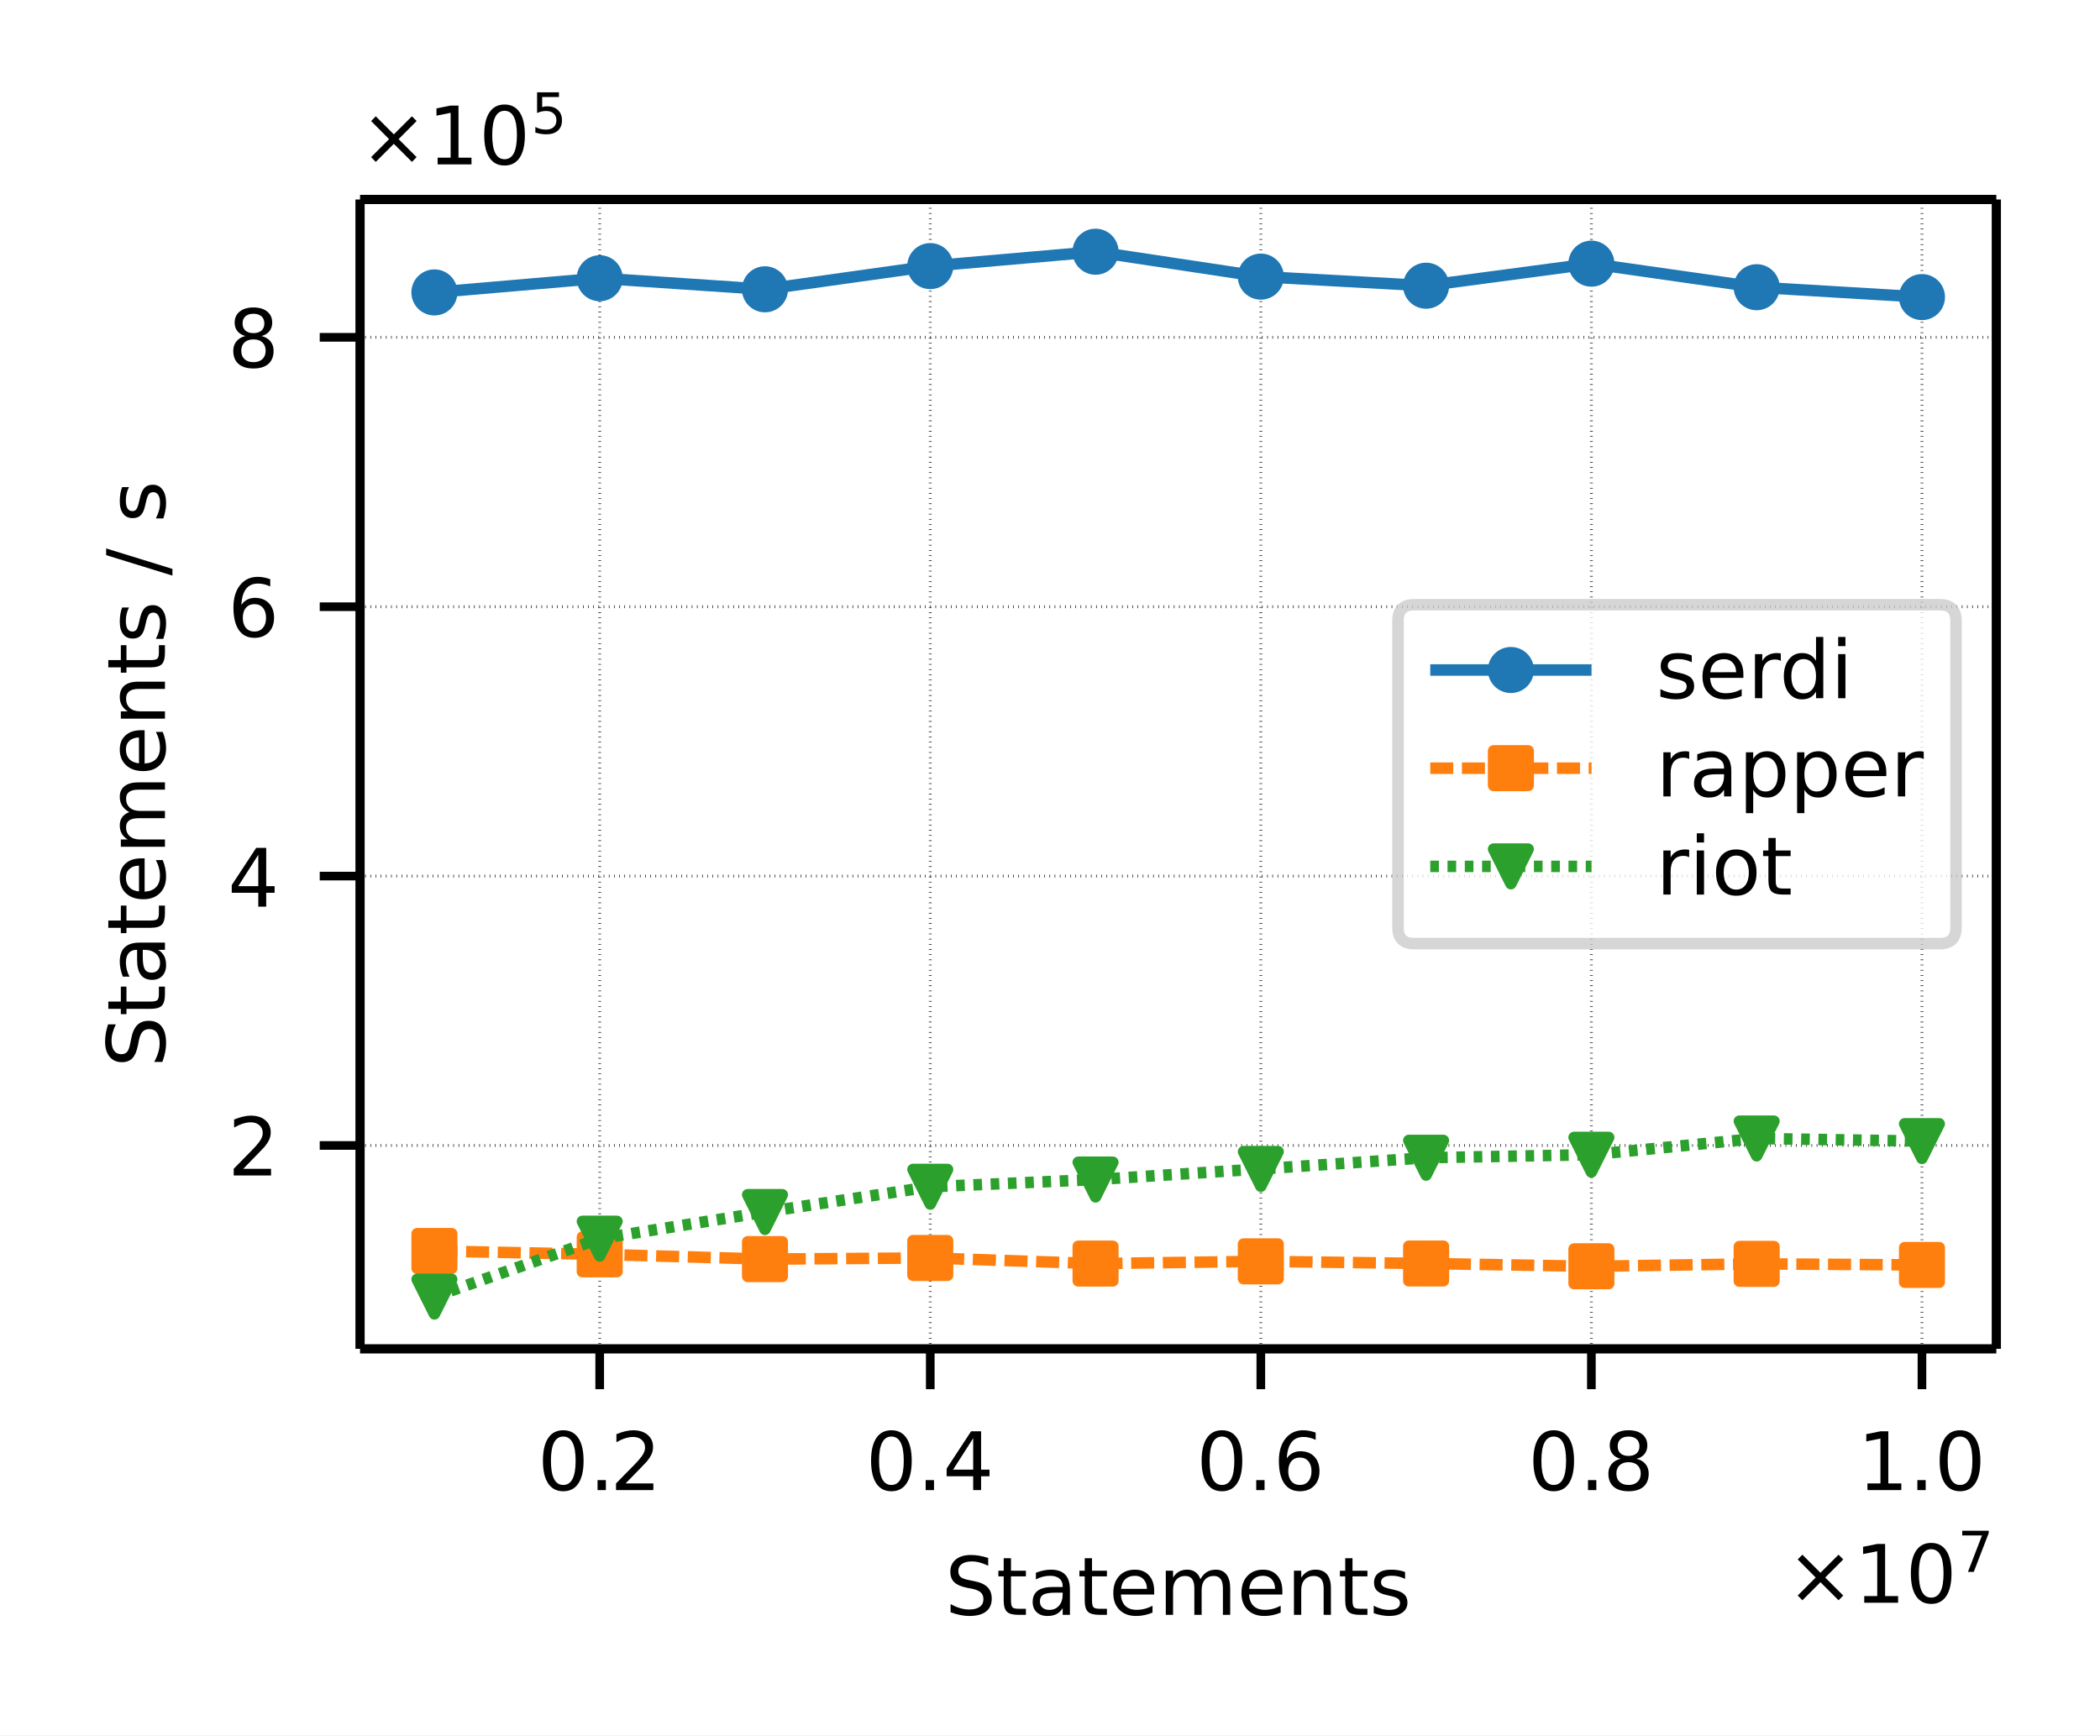
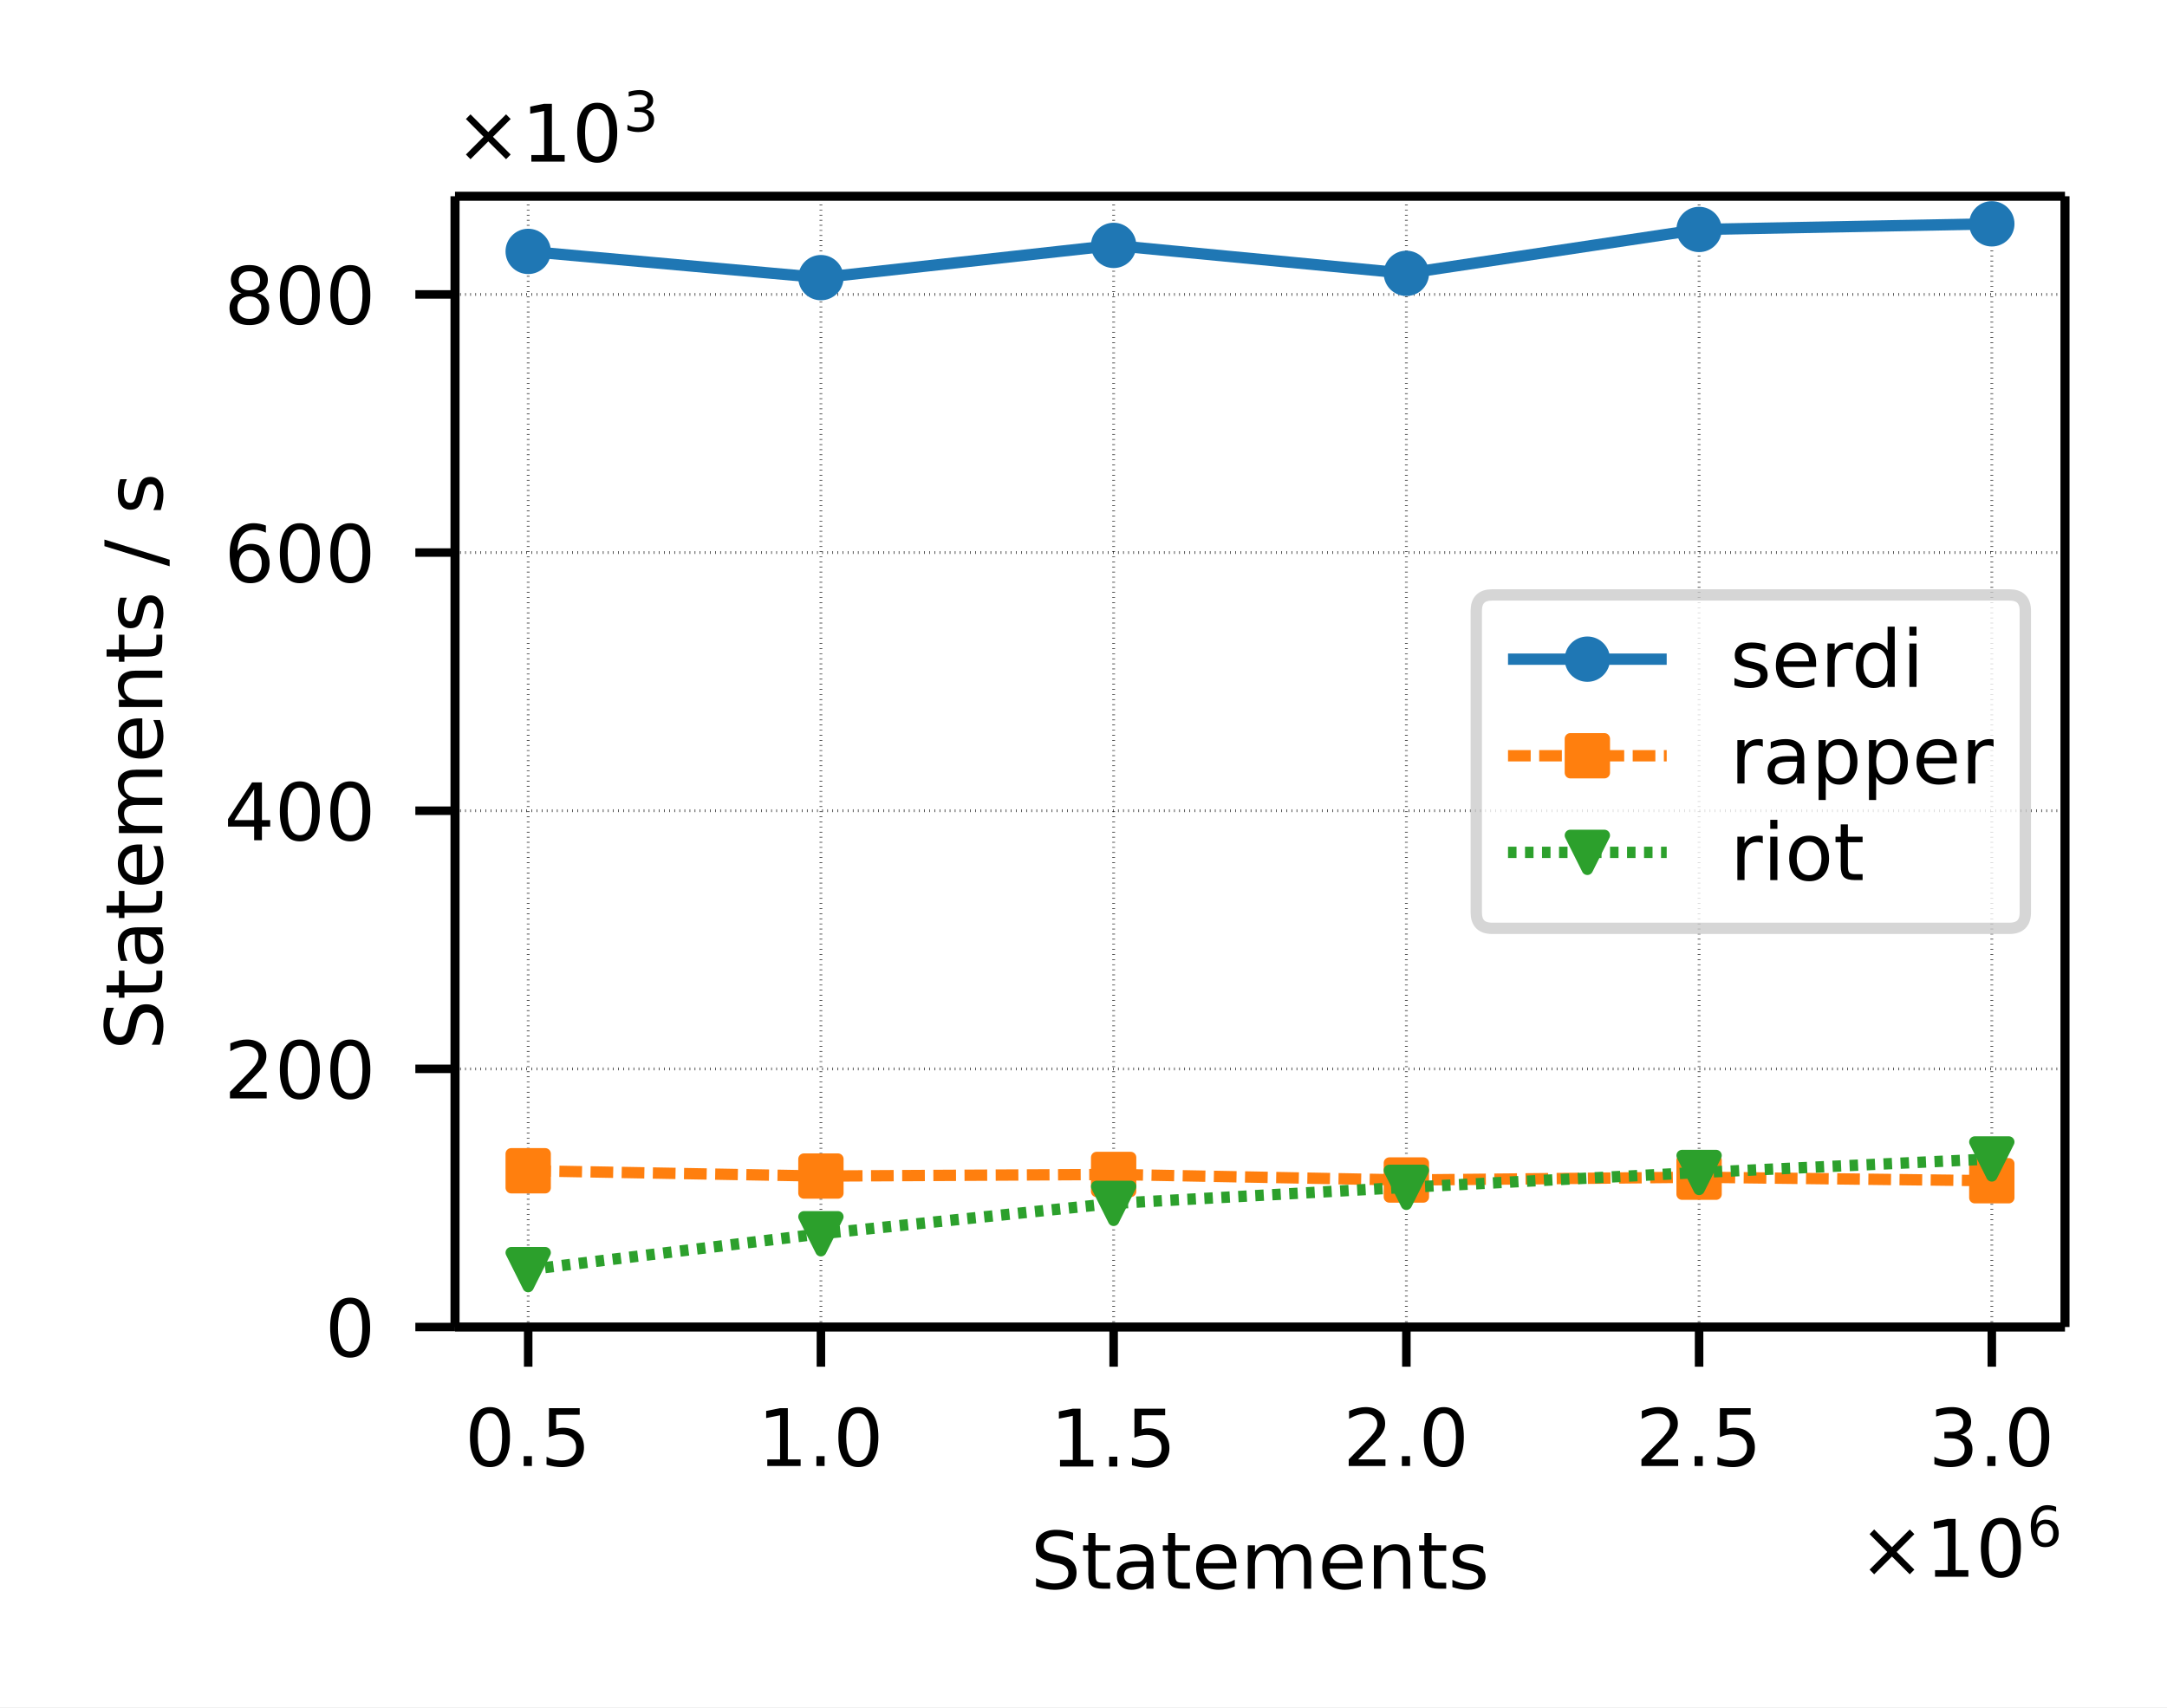
- <svg xmlns="http://www.w3.org/2000/svg" xmlns:xlink="http://www.w3.org/1999/xlink" width="243.064" height="200.88" viewBox="0 0 182.298 150.66">
+ <svg xmlns="http://www.w3.org/2000/svg" xmlns:xlink="http://www.w3.org/1999/xlink" width="254.918" height="200.88" viewBox="0 0 191.188 150.66">
  <defs>
    <style>
      *{stroke-linejoin:round;stroke-linecap:butt}
    </style>
  </defs>
  <g id="figure_1">
-     <path d="M0 150.66h182.298V0H0z" fill="#fff" id="patch_1" />
+     <path d="M0 150.66h191.188V0H0z" fill="#fff" id="patch_1" />
    <g id="axes_1">
-       <path d="M31.255 117.11h142.043V17.32H31.255z" fill="#fff" id="patch_2" />
+       <path d="M40.145 117.11h142.043V17.32H40.145z" fill="#fff" id="patch_2" />
      <g id="matplotlib.axis_1">
        <g id="xtick_1">
-           <path d="M52.06 117.11V17.32" clip-path="url(#p881b2e6b17)" fill="none" stroke-dasharray=".05,.4" stroke="#000" stroke-width=".25" id="line2d_1" />
+           <path d="M46.601 117.11V17.32" clip-path="url(#p7ddd47be6d)" fill="none" stroke-dasharray=".05,.4" stroke="#000" stroke-width=".25" id="line2d_1" />
          <g id="line2d_2">
            <defs>
-               <path id="m7e832739e1" d="M0 0v3.5" stroke="#000" stroke-width=".75" />
-             </defs>
-             <use xlink:href="#m7e832739e1" x="52.059" y="117.111" stroke="#000" stroke-width=".75" />
-           </g>
-           <g transform="matrix(.07 0 0 -.07 46.67 129.43)" id="text_1">
+               <path id="m04c57fa67f" d="M0 0v3.5" stroke="#000" stroke-width=".75" />
+             </defs>
+             <use xlink:href="#m04c57fa67f" x="46.601" y="117.111" stroke="#000" stroke-width=".75" />
+           </g>
+           <g transform="matrix(.07 0 0 -.07 41.001 129.43)" id="text_1">
            <defs>
              <path id="DejaVuSans-30" d="M2034 4250q-487 0-733-480-245-479-245-1442 0-959 245-1439 246-480 733-480 491 0 736 480 246 480 246 1439 0 963-246 1442-245 480-736 480zm0 500q785 0 1199-621 414-620 414-1801 0-1178-414-1799Q2819-91 2034-91q-784 0-1198 620-414 621-414 1799 0 1181 414 1801 414 621 1198 621z" transform="scale(.01563)" />
              <path id="DejaVuSans-2e" d="M684 794h660V0H684v794z" transform="scale(.01563)" />
+               <path id="DejaVuSans-35" d="M691 4666h2478v-532H1269V2991q137 47 274 70 138 23 276 23 781 0 1237-428 457-428 457-1159 0-753-469-1171Q2575-91 1722-91q-294 0-599 50Q819 9 494 109v635q281-153 581-228t634-75q541 0 856 284 316 284 316 772 0 487-316 771-315 285-856 285-253 0-505-56-251-56-513-175v2344z" transform="scale(.01563)" />
+             </defs>
+             <use xlink:href="#DejaVuSans-30" transform="translate(0 .781)" />
+             <use xlink:href="#DejaVuSans-2e" transform="translate(63.623 .781)" />
+             <use xlink:href="#DejaVuSans-35" transform="translate(95.41 .781)" />
+           </g>
+         </g>
+         <g id="xtick_2">
+           <path d="M72.427 117.11V17.32" clip-path="url(#p7ddd47be6d)" fill="none" stroke-dasharray=".05,.4" stroke="#000" stroke-width=".25" id="line2d_3" />
+           <use xlink:href="#m04c57fa67f" x="72.427" y="117.111" stroke="#000" stroke-width=".75" id="line2d_4" />
+           <g transform="matrix(.07 0 0 -.07 66.827 129.43)" id="text_2">
+             <defs>
+               <path id="DejaVuSans-31" d="M794 531h1031v3560L703 3866v575l1116 225h631V531h1031V0H794v531z" transform="scale(.01563)" />
+             </defs>
+             <use xlink:href="#DejaVuSans-31" transform="translate(0 .781)" />
+             <use xlink:href="#DejaVuSans-2e" transform="translate(63.623 .781)" />
+             <use xlink:href="#DejaVuSans-30" transform="translate(95.41 .781)" />
+           </g>
+         </g>
+         <g id="xtick_3">
+           <path d="M98.253 117.11V17.32" clip-path="url(#p7ddd47be6d)" fill="none" stroke-dasharray=".05,.4" stroke="#000" stroke-width=".25" id="line2d_5" />
+           <use xlink:href="#m04c57fa67f" x="98.253" y="117.111" stroke="#000" stroke-width=".75" id="line2d_6" />
+           <g transform="matrix(.07 0 0 -.07 92.653 129.43)" id="text_3">
+             <use xlink:href="#DejaVuSans-31" transform="translate(0 .094)" />
+             <use xlink:href="#DejaVuSans-2e" transform="translate(63.623 .094)" />
+             <use xlink:href="#DejaVuSans-35" transform="translate(95.41 .094)" />
+           </g>
+         </g>
+         <g id="xtick_4">
+           <path d="M124.08 117.11V17.32" clip-path="url(#p7ddd47be6d)" fill="none" stroke-dasharray=".05,.4" stroke="#000" stroke-width=".25" id="line2d_7" />
+           <use xlink:href="#m04c57fa67f" x="124.08" y="117.111" stroke="#000" stroke-width=".75" id="line2d_8" />
+           <g transform="matrix(.07 0 0 -.07 118.48 129.43)" id="text_4">
+             <defs>
              <path id="DejaVuSans-32" d="M1228 531h2203V0H469v531q359 372 979 998 621 627 780 809 303 340 423 576 121 236 121 464 0 372-261 606-261 235-680 235-297 0-627-103-329-103-704-313v638q381 153 712 231 332 78 607 78 725 0 1156-363 431-362 431-968 0-288-108-546-107-257-392-607-78-91-497-524-418-433-1181-1211z" transform="scale(.01563)" />
            </defs>
-             <use xlink:href="#DejaVuSans-30" transform="translate(0 .781)" />
-             <use xlink:href="#DejaVuSans-2e" transform="translate(63.623 .781)" />
-             <use xlink:href="#DejaVuSans-32" transform="translate(89.91 .781)" />
-           </g>
-         </g>
-         <g id="xtick_2">
-           <path d="M80.755 117.11V17.32" clip-path="url(#p881b2e6b17)" fill="none" stroke-dasharray=".05,.4" stroke="#000" stroke-width=".25" id="line2d_3" />
-           <use xlink:href="#m7e832739e1" x="80.755" y="117.111" stroke="#000" stroke-width=".75" id="line2d_4" />
-           <g transform="matrix(.07 0 0 -.07 75.155 129.43)" id="text_2">
-             <defs>
-               <path id="DejaVuSans-34" d="M2419 4116L825 1625h1594v2491zm-166 550h794V1625h666v-525h-666V0h-628v1100H313v609l1940 2957z" transform="scale(.01563)" />
-             </defs>
-             <use xlink:href="#DejaVuSans-30" transform="translate(0 .781)" />
-             <use xlink:href="#DejaVuSans-2e" transform="translate(63.623 .781)" />
-             <use xlink:href="#DejaVuSans-34" transform="translate(95.41 .781)" />
-           </g>
-         </g>
-         <g id="xtick_3">
-           <path d="M109.45 117.11V17.32" clip-path="url(#p881b2e6b17)" fill="none" stroke-dasharray=".05,.4" stroke="#000" stroke-width=".25" id="line2d_5" />
-           <use xlink:href="#m7e832739e1" x="109.45" y="117.111" stroke="#000" stroke-width=".75" id="line2d_6" />
-           <g transform="matrix(.07 0 0 -.07 103.85 129.43)" id="text_3">
-             <defs>
-               <path id="DejaVuSans-36" d="M2113 2584q-425 0-674-291-248-290-248-796 0-503 248-796 249-292 674-292t673 292q248 293 248 796 0 506-248 796-248 291-673 291zm1253 1979v-575q-238 112-480 171-242 60-480 60-625 0-955-422-329-422-376-1275 184 272 462 417 279 145 613 145 703 0 1111-427 408-426 408-1160 0-719-425-1154Q2819-91 2113-91q-810 0-1238 620-428 621-428 1799 0 1106 525 1764t1409 658q238 0 480-47t505-140z" transform="scale(.01563)" />
-             </defs>
-             <use xlink:href="#DejaVuSans-30" transform="translate(0 .781)" />
-             <use xlink:href="#DejaVuSans-2e" transform="translate(63.623 .781)" />
-             <use xlink:href="#DejaVuSans-36" transform="translate(95.41 .781)" />
-           </g>
-         </g>
-         <g id="xtick_4">
-           <path d="M138.146 117.11V17.32" clip-path="url(#p881b2e6b17)" fill="none" stroke-dasharray=".05,.4" stroke="#000" stroke-width=".25" id="line2d_7" />
-           <use xlink:href="#m7e832739e1" x="138.146" y="117.111" stroke="#000" stroke-width=".75" id="line2d_8" />
-           <g transform="matrix(.07 0 0 -.07 132.651 129.43)" id="text_4">
-             <defs>
-               <path id="DejaVuSans-38" d="M2034 2216q-450 0-708-241-257-241-257-662 0-422 257-663 258-241 708-241t709 242q260 243 260 662 0 421-258 662-257 241-711 241zm-631 268q-406 100-633 378-226 279-226 679 0 559 398 884 399 325 1092 325 697 0 1094-325t397-884q0-400-227-679-226-278-629-378 456-106 710-416 255-309 255-755 0-679-414-1042Q2806-91 2034-91q-771 0-1186 362-414 363-414 1042 0 446 256 755 257 310 713 416zm-231 997q0-362 226-565 227-203 636-203 407 0 636 203 230 203 230 565 0 363-230 566-229 203-636 203-409 0-636-203-226-203-226-566z" transform="scale(.01563)" />
-             </defs>
-             <use xlink:href="#DejaVuSans-30" transform="translate(0 .781)" />
-             <use xlink:href="#DejaVuSans-2e" transform="translate(63.623 .781)" />
-             <use xlink:href="#DejaVuSans-38" transform="translate(92.785 .781)" />
+             <use xlink:href="#DejaVuSans-32" transform="translate(0 .781)" />
+             <use xlink:href="#DejaVuSans-2e" transform="translate(63.623 .781)" />
+             <use xlink:href="#DejaVuSans-30" transform="translate(95.41 .781)" />
          </g>
        </g>
        <g id="xtick_5">
-           <path d="M166.842 117.11V17.32" clip-path="url(#p881b2e6b17)" fill="none" stroke-dasharray=".05,.4" stroke="#000" stroke-width=".25" id="line2d_9" />
-           <use xlink:href="#m7e832739e1" x="166.842" y="117.111" stroke="#000" stroke-width=".75" id="line2d_10" />
-           <g transform="matrix(.07 0 0 -.07 161.242 129.43)" id="text_5">
-             <defs>
-               <path id="DejaVuSans-31" d="M794 531h1031v3560L703 3866v575l1116 225h631V531h1031V0H794v531z" transform="scale(.01563)" />
-             </defs>
-             <use xlink:href="#DejaVuSans-31" transform="translate(0 .781)" />
+           <path d="M149.906 117.11V17.32" clip-path="url(#p7ddd47be6d)" fill="none" stroke-dasharray=".05,.4" stroke="#000" stroke-width=".25" id="line2d_9" />
+           <use xlink:href="#m04c57fa67f" x="149.906" y="117.111" stroke="#000" stroke-width=".75" id="line2d_10" />
+           <g transform="matrix(.07 0 0 -.07 144.306 129.43)" id="text_5">
+             <use xlink:href="#DejaVuSans-32" transform="translate(0 .781)" />
+             <use xlink:href="#DejaVuSans-2e" transform="translate(63.623 .781)" />
+             <use xlink:href="#DejaVuSans-35" transform="translate(95.41 .781)" />
+           </g>
+         </g>
+         <g id="xtick_6">
+           <path d="M175.732 117.11V17.32" clip-path="url(#p7ddd47be6d)" fill="none" stroke-dasharray=".05,.4" stroke="#000" stroke-width=".25" id="line2d_11" />
+           <use xlink:href="#m04c57fa67f" x="175.732" y="117.111" stroke="#000" stroke-width=".75" id="line2d_12" />
+           <g transform="matrix(.07 0 0 -.07 170.132 129.43)" id="text_6">
+             <defs>
+               <path id="DejaVuSans-33" d="M2597 2516q453-97 707-404 255-306 255-756 0-690-475-1069Q2609-91 1734-91q-293 0-604 58T488 141v609q262-153 574-231 313-78 654-78 593 0 904 234t311 681q0 413-289 645-289 233-804 233h-544v519h569q465 0 712 186t247 536q0 359-255 551-254 193-729 193-260 0-557-57-297-56-653-174v562q360 100 674 150t592 50q719 0 1137-327 419-326 419-882 0-388-222-655t-631-370z" transform="scale(.01563)" />
+             </defs>
+             <use xlink:href="#DejaVuSans-33" transform="translate(0 .781)" />
            <use xlink:href="#DejaVuSans-2e" transform="translate(63.623 .781)" />
            <use xlink:href="#DejaVuSans-30" transform="translate(95.41 .781)" />
          </g>
        </g>
-         <g transform="matrix(.07 0 0 -.07 82.036 140.204)" id="text_6">
+         <g transform="matrix(.07 0 0 -.07 90.926 140.204)" id="text_7">
          <defs>
            <path id="DejaVuSans-53" d="M3425 4513v-616q-359 172-678 256-319 85-616 85-515 0-795-200t-280-569q0-310 186-468 186-157 705-254l381-78q706-135 1042-474t336-907q0-679-455-1029Q2797-91 1919-91q-331 0-705 75-373 75-773 222v650q384-215 753-325 369-109 725-109 540 0 834 212 294 213 294 607 0 343-211 537t-692 291l-385 75q-706 140-1022 440-315 300-315 835 0 619 436 975t1201 356q329 0 669-60 341-59 697-177z" transform="scale(.01563)" />
            <path id="DejaVuSans-74" d="M1172 4494v-994h1184v-447H1172V1153q0-428 117-550t477-122h590V0h-590q-666 0-919 248-253 249-253 905v1900H172v447h422v994h578z" transform="scale(.01563)" />
            <path id="DejaVuSans-61" d="M2194 1759q-697 0-966-159t-269-544q0-306 202-486 202-179 548-179 479 0 768 339t289 901v128h-572zm1147 238V0h-575v531q-197-318-491-470T1556-91q-537 0-855 302-317 302-317 808 0 590 395 890 396 300 1180 300h807v57q0 397-261 614t-733 217q-300 0-585-72-284-72-546-216v532q315 122 612 182 297 61 578 61 760 0 1135-394 375-393 375-1193z" transform="scale(.01563)" />
            <path id="DejaVuSans-65" d="M3597 1894v-281H953q38-594 358-905t892-311q331 0 642 81t618 244V178Q3153 47 2828-22t-659-69q-838 0-1327 487-489 488-489 1320 0 859 464 1363 464 505 1252 505 706 0 1117-455 411-454 411-1235zm-575 169q-6 471-264 752-258 282-683 282-481 0-770-272t-333-766l2050 4z" transform="scale(.01563)" />
            <path id="DejaVuSans-6d" d="M3328 2828q216 388 516 572t706 184q547 0 844-383 297-382 297-1088V0h-578v2094q0 503-179 746-178 244-543 244-447 0-707-297-259-296-259-809V0h-578v2094q0 506-178 748t-550 242q-441 0-701-298-259-298-259-808V0H581v3500h578v-544q197 322 472 475t653 153q382 0 649-194 267-193 395-562z" transform="scale(.01563)" />
            <path id="DejaVuSans-6e" d="M3513 2113V0h-575v2094q0 497-194 743-194 247-581 247-466 0-735-297-269-296-269-809V0H581v3500h578v-544q207 316 486 472 280 156 646 156 603 0 912-373 310-373 310-1098z" transform="scale(.01563)" />
            <path id="DejaVuSans-73" d="M2834 3397v-544q-243 125-506 187-262 63-544 63-428 0-642-131t-214-394q0-200 153-314t616-217l197-44q612-131 870-370t258-667q0-488-386-773Q2250-91 1575-91q-281 0-586 55T347 128v594q319-166 628-249 309-82 613-82 406 0 624 139 219 139 219 392 0 234-158 359-157 125-692 241l-200 47q-534 112-772 345-237 233-237 639 0 494 350 762 350 269 994 269 318 0 599-47 282-46 519-140z" transform="scale(.01563)" />
          </defs>
          <use xlink:href="#DejaVuSans-53" />
          <use xlink:href="#DejaVuSans-74" x="63.477" />
          <use xlink:href="#DejaVuSans-61" x="102.686" />
          <use xlink:href="#DejaVuSans-74" x="163.965" />
          <use xlink:href="#DejaVuSans-65" x="203.174" />
          <use xlink:href="#DejaVuSans-6d" x="264.697" />
          <use xlink:href="#DejaVuSans-65" x="362.109" />
          <use xlink:href="#DejaVuSans-6e" x="423.633" />
          <use xlink:href="#DejaVuSans-74" x="487.012" />
          <use xlink:href="#DejaVuSans-73" x="526.221" />
        </g>
-         <g transform="matrix(.07 0 0 -.07 155.098 139.204)" id="text_7">
+         <g transform="matrix(.07 0 0 -.07 163.988 139.204)" id="text_8">
          <defs>
            <path id="DejaVuSans-d7" d="M4488 3438L3059 2003 4488 575l-372-378-1435 1434L1247 197 878 575l1425 1428L878 3438l369 378 1434-1435 1435 1435 372-378z" transform="scale(.01563)" />
-             <path id="DejaVuSans-37" d="M525 4666h3000v-269L1831 0h-659l1594 4134H525v532z" transform="scale(.01563)" />
-           </defs>
-           <use xlink:href="#DejaVuSans-d7" transform="translate(0 .684)" />
-           <use xlink:href="#DejaVuSans-31" transform="translate(83.79 .684)" />
-           <use xlink:href="#DejaVuSans-30" transform="translate(147.412 .684)" />
-           <use xlink:href="#DejaVuSans-37" transform="matrix(.7 0 0 .7 211.992 38.966)" />
+             <path id="DejaVuSans-36" d="M2113 2584q-425 0-674-291-248-290-248-796 0-503 248-796 249-292 674-292t673 292q248 293 248 796 0 506-248 796-248 291-673 291zm1253 1979v-575q-238 112-480 171-242 60-480 60-625 0-955-422-329-422-376-1275 184 272 462 417 279 145 613 145 703 0 1111-427 408-426 408-1160 0-719-425-1154Q2819-91 2113-91q-810 0-1238 620-428 621-428 1799 0 1106 525 1764t1409 658q238 0 480-47t505-140z" transform="scale(.01563)" />
+           </defs>
+           <use xlink:href="#DejaVuSans-d7" transform="translate(0 .766)" />
+           <use xlink:href="#DejaVuSans-31" transform="translate(83.79 .766)" />
+           <use xlink:href="#DejaVuSans-30" transform="translate(147.412 .766)" />
+           <use xlink:href="#DejaVuSans-36" transform="matrix(.7 0 0 .7 211.992 39.047)" />
        </g>
      </g>
      <g id="matplotlib.axis_2">
        <g id="ytick_1">
-           <path d="M31.255 99.453h142.043" clip-path="url(#p881b2e6b17)" fill="none" stroke-dasharray=".05,.4" stroke="#000" stroke-width=".25" id="line2d_11" />
-           <g id="line2d_12">
-             <defs>
-               <path id="m09346f1a52" d="M0 0h-3.5" stroke="#000" stroke-width=".75" />
-             </defs>
-             <use xlink:href="#m09346f1a52" x="31.255" y="99.453" stroke="#000" stroke-width=".75" />
-           </g>
-           <use xlink:href="#DejaVuSans-32" transform="matrix(.07 0 0 -.07 19.775 102.058)" id="text_8" />
+           <path d="M40.145 117.11h142.043" clip-path="url(#p7ddd47be6d)" fill="none" stroke-dasharray=".05,.4" stroke="#000" stroke-width=".25" id="line2d_13" />
+           <g id="line2d_14">
+             <defs>
+               <path id="mce6c36552d" d="M0 0h-3.5" stroke="#000" stroke-width=".75" />
+             </defs>
+             <use xlink:href="#mce6c36552d" x="40.145" y="117.111" stroke="#000" stroke-width=".75" />
+           </g>
+           <use xlink:href="#DejaVuSans-30" transform="matrix(.07 0 0 -.07 28.665 119.716)" id="text_9" />
        </g>
        <g id="ytick_2">
-           <path d="M31.255 76.065h142.043" clip-path="url(#p881b2e6b17)" fill="none" stroke-dasharray=".05,.4" stroke="#000" stroke-width=".25" id="line2d_13" />
-           <use xlink:href="#m09346f1a52" x="31.255" y="76.065" stroke="#000" stroke-width=".75" id="line2d_14" />
-           <use xlink:href="#DejaVuSans-34" transform="matrix(.07 0 0 -.07 19.775 78.718)" id="text_9" />
+           <path d="M40.145 94.33h142.043" clip-path="url(#p7ddd47be6d)" fill="none" stroke-dasharray=".05,.4" stroke="#000" stroke-width=".25" id="line2d_15" />
+           <use xlink:href="#mce6c36552d" x="40.145" y="94.329" stroke="#000" stroke-width=".75" id="line2d_16" />
+           <g transform="matrix(.07 0 0 -.07 19.775 96.989)" id="text_10">
+             <use xlink:href="#DejaVuSans-32" transform="translate(0 .781)" />
+             <use xlink:href="#DejaVuSans-30" transform="translate(63.623 .781)" />
+             <use xlink:href="#DejaVuSans-30" transform="translate(127.246 .781)" />
+           </g>
        </g>
        <g id="ytick_3">
-           <path d="M31.255 52.676h142.043" clip-path="url(#p881b2e6b17)" fill="none" stroke-dasharray=".05,.4" stroke="#000" stroke-width=".25" id="line2d_15" />
-           <use xlink:href="#m09346f1a52" x="31.255" y="52.676" stroke="#000" stroke-width=".75" id="line2d_16" />
-           <use xlink:href="#DejaVuSans-36" transform="matrix(.07 0 0 -.07 19.775 55.28)" id="text_10" />
+           <path d="M40.145 71.547h142.043" clip-path="url(#p7ddd47be6d)" fill="none" stroke-dasharray=".05,.4" stroke="#000" stroke-width=".25" id="line2d_17" />
+           <use xlink:href="#mce6c36552d" x="40.145" y="71.547" stroke="#000" stroke-width=".75" id="line2d_18" />
+           <g transform="matrix(.07 0 0 -.07 19.775 74.207)" id="text_11">
+             <defs>
+               <path id="DejaVuSans-34" d="M2419 4116L825 1625h1594v2491zm-166 550h794V1625h666v-525h-666V0h-628v1100H313v609l1940 2957z" transform="scale(.01563)" />
+             </defs>
+             <use xlink:href="#DejaVuSans-34" transform="translate(0 .781)" />
+             <use xlink:href="#DejaVuSans-30" transform="translate(63.623 .781)" />
+             <use xlink:href="#DejaVuSans-30" transform="translate(127.246 .781)" />
+           </g>
        </g>
        <g id="ytick_4">
-           <path d="M31.255 29.287h142.043" clip-path="url(#p881b2e6b17)" fill="none" stroke-dasharray=".05,.4" stroke="#000" stroke-width=".25" id="line2d_17" />
-           <use xlink:href="#m09346f1a52" x="31.255" y="29.287" stroke="#000" stroke-width=".75" id="line2d_18" />
-           <use xlink:href="#DejaVuSans-38" transform="matrix(.07 0 0 -.07 19.775 31.892)" id="text_11" />
-         </g>
-         <g transform="matrix(0 -.07 -.07 0 14.319 92.683)" id="text_12">
+           <path d="M40.145 48.765h142.043" clip-path="url(#p7ddd47be6d)" fill="none" stroke-dasharray=".05,.4" stroke="#000" stroke-width=".25" id="line2d_19" />
+           <use xlink:href="#mce6c36552d" x="40.145" y="48.765" stroke="#000" stroke-width=".75" id="line2d_20" />
+           <g transform="matrix(.07 0 0 -.07 19.775 51.425)" id="text_12">
+             <use xlink:href="#DejaVuSans-36" transform="translate(0 .781)" />
+             <use xlink:href="#DejaVuSans-30" transform="translate(63.623 .781)" />
+             <use xlink:href="#DejaVuSans-30" transform="translate(127.246 .781)" />
+           </g>
+         </g>
+         <g id="ytick_5">
+           <path d="M40.145 25.984h142.043" clip-path="url(#p7ddd47be6d)" fill="none" stroke-dasharray=".05,.4" stroke="#000" stroke-width=".25" id="line2d_21" />
+           <use xlink:href="#mce6c36552d" x="40.145" y="25.984" stroke="#000" stroke-width=".75" id="line2d_22" />
+           <g transform="matrix(.07 0 0 -.07 19.775 28.643)" id="text_13">
+             <defs>
+               <path id="DejaVuSans-38" d="M2034 2216q-450 0-708-241-257-241-257-662 0-422 257-663 258-241 708-241t709 242q260 243 260 662 0 421-258 662-257 241-711 241zm-631 268q-406 100-633 378-226 279-226 679 0 559 398 884 399 325 1092 325 697 0 1094-325t397-884q0-400-227-679-226-278-629-378 456-106 710-416 255-309 255-755 0-679-414-1042Q2806-91 2034-91q-771 0-1186 362-414 363-414 1042 0 446 256 755 257 310 713 416zm-231 997q0-362 226-565 227-203 636-203 407 0 636 203 230 203 230 565 0 363-230 566-229 203-636 203-409 0-636-203-226-203-226-566z" transform="scale(.01563)" />
+             </defs>
+             <use xlink:href="#DejaVuSans-38" transform="translate(0 .781)" />
+             <use xlink:href="#DejaVuSans-30" transform="translate(63.623 .781)" />
+             <use xlink:href="#DejaVuSans-30" transform="translate(127.246 .781)" />
+           </g>
+         </g>
+         <g transform="matrix(0 -.07 -.07 0 14.319 92.683)" id="text_14">
          <defs>
            <path id="DejaVuSans-2f" d="M1625 4666h531L531-594H0l1625 5260z" transform="scale(.01563)" />
          </defs>
          <use xlink:href="#DejaVuSans-53" />
          <use xlink:href="#DejaVuSans-74" x="63.477" />
          <use xlink:href="#DejaVuSans-61" x="102.686" />
          <use xlink:href="#DejaVuSans-74" x="163.965" />
          <use xlink:href="#DejaVuSans-65" x="203.174" />
          <use xlink:href="#DejaVuSans-6d" x="264.697" />
          <use xlink:href="#DejaVuSans-65" x="362.109" />
          <use xlink:href="#DejaVuSans-6e" x="423.633" />
          <use xlink:href="#DejaVuSans-74" x="487.012" />
          <use xlink:href="#DejaVuSans-73" x="526.221" />
          <use xlink:href="#DejaVuSans-20" x="578.32" />
          <use xlink:href="#DejaVuSans-2f" x="610.107" />
          <use xlink:href="#DejaVuSans-20" x="643.799" />
          <use xlink:href="#DejaVuSans-73" x="675.586" />
        </g>
-         <g transform="matrix(.07 0 0 -.07 31.255 14.319)" id="text_13">
-           <defs>
-             <path id="DejaVuSans-35" d="M691 4666h2478v-532H1269V2991q137 47 274 70 138 23 276 23 781 0 1237-428 457-428 457-1159 0-753-469-1171Q2575-91 1722-91q-294 0-599 50Q819 9 494 109v635q281-153 581-228t634-75q541 0 856 284 316 284 316 772 0 487-316 771-315 285-856 285-253 0-505-56-251-56-513-175v2344z" transform="scale(.01563)" />
-           </defs>
-           <use xlink:href="#DejaVuSans-d7" transform="translate(0 .684)" />
-           <use xlink:href="#DejaVuSans-31" transform="translate(83.79 .684)" />
-           <use xlink:href="#DejaVuSans-30" transform="translate(147.412 .684)" />
-           <use xlink:href="#DejaVuSans-35" transform="matrix(.7 0 0 .7 211.992 38.966)" />
-         </g>
-       </g>
-       <g id="line2d_19">
-         <path d="M37.711 25.39l14.348-1.234 14.348.962 14.348-2.014 14.348-1.25 14.347 2.163 14.348.789 14.348-1.915 14.348 2.045 14.348.858" clip-path="url(#p881b2e6b17)" fill="none" stroke="#1f77b4" stroke-linecap="square" />
+         <g transform="matrix(.07 0 0 -.07 40.145 14.319)" id="text_15">
+           <use xlink:href="#DejaVuSans-d7" transform="translate(0 .766)" />
+           <use xlink:href="#DejaVuSans-31" transform="translate(83.79 .766)" />
+           <use xlink:href="#DejaVuSans-30" transform="translate(147.412 .766)" />
+           <use xlink:href="#DejaVuSans-33" transform="matrix(.7 0 0 .7 211.992 39.047)" />
+         </g>
+       </g>
+       <g id="line2d_23">
+         <path d="M46.601 22.187l25.826 2.315 25.826-2.845 25.827 2.467 25.826-3.874 25.826-.497" clip-path="url(#p7ddd47be6d)" fill="none" stroke="#1f77b4" stroke-linecap="square" />
        <defs>
-           <path id="m05a9ecb041" d="M0 1.5a1.5 1.5 0 100-3 1.5 1.5 0 000 3z" stroke="#1f77b4" />
+           <path id="m480bfd2a44" d="M0 1.5a1.5 1.5 0 100-3 1.5 1.5 0 000 3z" stroke="#1f77b4" />
        </defs>
-         <g clip-path="url(#p881b2e6b17)" fill="#1f77b4" stroke="#1f77b4">
-           <use xlink:href="#m05a9ecb041" x="37.711" y="25.389" />
-           <use xlink:href="#m05a9ecb041" x="52.059" y="24.156" />
-           <use xlink:href="#m05a9ecb041" x="66.407" y="25.118" />
-           <use xlink:href="#m05a9ecb041" x="80.755" y="23.104" />
-           <use xlink:href="#m05a9ecb041" x="95.103" y="21.855" />
-           <use xlink:href="#m05a9ecb041" x="109.45" y="24.017" />
-           <use xlink:href="#m05a9ecb041" x="123.798" y="24.806" />
-           <use xlink:href="#m05a9ecb041" x="138.146" y="22.891" />
-           <use xlink:href="#m05a9ecb041" x="152.494" y="24.936" />
-           <use xlink:href="#m05a9ecb041" x="166.842" y="25.794" />
-         </g>
-       </g>
-       <g id="line2d_20">
-         <path d="M37.711 108.615l14.348.289 14.348.413 14.348-.097 14.348.488 14.347-.195 14.348.187 14.348.242 14.348-.21 14.348.092" clip-path="url(#p881b2e6b17)" fill="none" stroke-dasharray="2,.75" stroke="#ff7f0e" />
+         <g clip-path="url(#p7ddd47be6d)" fill="#1f77b4" stroke="#1f77b4">
+           <use xlink:href="#m480bfd2a44" x="46.601" y="22.187" />
+           <use xlink:href="#m480bfd2a44" x="72.427" y="24.502" />
+           <use xlink:href="#m480bfd2a44" x="98.253" y="21.657" />
+           <use xlink:href="#m480bfd2a44" x="124.08" y="24.124" />
+           <use xlink:href="#m480bfd2a44" x="149.906" y="20.25" />
+           <use xlink:href="#m480bfd2a44" x="175.732" y="19.753" />
+         </g>
+       </g>
+       <g id="line2d_24">
+         <path d="M46.601 103.32l25.826.468 25.826-.141 25.827.49 25.826-.247 25.826.311" clip-path="url(#p7ddd47be6d)" fill="none" stroke-dasharray="2,.75" stroke="#ff7f0e" />
        <defs>
-           <path id="m2f1d957fc5" d="M-1.5 1.5h3v-3h-3z" stroke="#ff7f0e" stroke-linejoin="miter" />
+           <path id="m91453323a4" d="M-1.5 1.5h3v-3h-3z" stroke="#ff7f0e" stroke-linejoin="miter" />
        </defs>
-         <g clip-path="url(#p881b2e6b17)" fill="#ff7f0e" stroke="#ff7f0e">
-           <use xlink:href="#m2f1d957fc5" x="37.711" y="108.615" />
-           <use xlink:href="#m2f1d957fc5" x="52.059" y="108.904" />
-           <use xlink:href="#m2f1d957fc5" x="66.407" y="109.317" />
-           <use xlink:href="#m2f1d957fc5" x="80.755" y="109.22" />
-           <use xlink:href="#m2f1d957fc5" x="95.103" y="109.708" />
-           <use xlink:href="#m2f1d957fc5" x="109.45" y="109.513" />
-           <use xlink:href="#m2f1d957fc5" x="123.798" y="109.7" />
-           <use xlink:href="#m2f1d957fc5" x="138.146" y="109.942" />
-           <use xlink:href="#m2f1d957fc5" x="152.494" y="109.732" />
-           <use xlink:href="#m2f1d957fc5" x="166.842" y="109.824" />
-         </g>
-       </g>
-       <g id="line2d_21">
-         <path d="M37.711 112.575l14.348-5.03 14.348-2.315 14.348-2.192 14.348-.626 14.347-.923 14.348-.97 14.348-.264 14.348-1.41 14.348.228" clip-path="url(#p881b2e6b17)" fill="none" stroke-dasharray=".75,.75" stroke="#2ca02c" />
+         <g clip-path="url(#p7ddd47be6d)" fill="#ff7f0e" stroke="#ff7f0e">
+           <use xlink:href="#m91453323a4" x="46.601" y="103.321" />
+           <use xlink:href="#m91453323a4" x="72.427" y="103.788" />
+           <use xlink:href="#m91453323a4" x="98.253" y="103.647" />
+           <use xlink:href="#m91453323a4" x="124.08" y="104.137" />
+           <use xlink:href="#m91453323a4" x="149.906" y="103.89" />
+           <use xlink:href="#m91453323a4" x="175.732" y="104.201" />
+         </g>
+       </g>
+       <g id="line2d_25">
+         <path d="M46.601 112.048l25.826-3.167 25.826-2.68 25.827-1.418 25.826-1.31 25.826-1.194" clip-path="url(#p7ddd47be6d)" fill="none" stroke-dasharray=".75,.75" stroke="#2ca02c" />
        <defs>
-           <path id="m24bf662d63" d="M0 1.5l1.5-3h-3z" stroke="#2ca02c" stroke-linejoin="miter" />
+           <path id="md2a3e2c3c4" d="M0 1.5l1.5-3h-3z" stroke="#2ca02c" stroke-linejoin="miter" />
        </defs>
-         <g clip-path="url(#p881b2e6b17)" fill="#2ca02c" stroke="#2ca02c">
-           <use xlink:href="#m24bf662d63" x="37.711" y="112.575" />
-           <use xlink:href="#m24bf662d63" x="52.059" y="107.545" />
-           <use xlink:href="#m24bf662d63" x="66.407" y="105.23" />
-           <use xlink:href="#m24bf662d63" x="80.755" y="103.038" />
-           <use xlink:href="#m24bf662d63" x="95.103" y="102.412" />
-           <use xlink:href="#m24bf662d63" x="109.45" y="101.489" />
-           <use xlink:href="#m24bf662d63" x="123.798" y="100.519" />
-           <use xlink:href="#m24bf662d63" x="138.146" y="100.255" />
-           <use xlink:href="#m24bf662d63" x="152.494" y="98.846" />
-           <use xlink:href="#m24bf662d63" x="166.842" y="99.073" />
-         </g>
-       </g>
-       <path d="M31.255 117.11V17.32" fill="none" stroke="#000" stroke-width=".8" stroke-linecap="square" id="patch_3" />
-       <path d="M173.298 117.11V17.32" fill="none" stroke="#000" stroke-width=".8" stroke-linecap="square" id="patch_4" />
-       <path d="M31.255 117.11h142.043" fill="none" stroke="#000" stroke-width=".8" stroke-linecap="square" id="patch_5" />
-       <path d="M31.255 17.319h142.043" fill="none" stroke="#000" stroke-width=".8" stroke-linecap="square" id="patch_6" />
+         <g clip-path="url(#p7ddd47be6d)" fill="#2ca02c" stroke="#2ca02c">
+           <use xlink:href="#md2a3e2c3c4" x="46.601" y="112.048" />
+           <use xlink:href="#md2a3e2c3c4" x="72.427" y="108.881" />
+           <use xlink:href="#md2a3e2c3c4" x="98.253" y="106.2" />
+           <use xlink:href="#md2a3e2c3c4" x="124.08" y="104.783" />
+           <use xlink:href="#md2a3e2c3c4" x="149.906" y="103.472" />
+           <use xlink:href="#md2a3e2c3c4" x="175.732" y="102.279" />
+         </g>
+       </g>
+       <path d="M40.145 117.11V17.32" fill="none" stroke="#000" stroke-width=".8" stroke-linecap="square" id="patch_3" />
+       <path d="M182.188 117.11V17.32" fill="none" stroke="#000" stroke-width=".8" stroke-linecap="square" id="patch_4" />
+       <path d="M40.145 117.11h142.043" fill="none" stroke="#000" stroke-width=".8" stroke-linecap="square" id="patch_5" />
+       <path d="M40.145 17.319h142.043" fill="none" stroke="#000" stroke-width=".8" stroke-linecap="square" id="patch_6" />
      <g id="legend_1">
-         <path d="M122.758 81.927h45.64q1.4 0 1.4-1.4V53.903q0-1.4-1.4-1.4h-45.64q-1.4 0-1.4 1.4v26.624q0 1.4 1.4 1.4z" fill="#fff" opacity=".8" stroke="#ccc" id="patch_7" />
-         <g id="line2d_22">
-           <path d="M124.158 58.172h14" fill="none" stroke="#1f77b4" stroke-linecap="square" />
-           <use xlink:href="#m05a9ecb041" x="131.158" y="58.172" fill="#1f77b4" stroke="#1f77b4" />
-         </g>
-         <g transform="matrix(.07 0 0 -.07 143.758 60.622)" id="text_14">
+         <path d="M131.648 81.927h45.64q1.4 0 1.4-1.4V53.903q0-1.4-1.4-1.4h-45.64q-1.4 0-1.4 1.4v26.624q0 1.4 1.4 1.4z" fill="#fff" opacity=".8" stroke="#ccc" id="patch_7" />
+         <g id="line2d_26">
+           <path d="M133.048 58.172h14" fill="none" stroke="#1f77b4" stroke-linecap="square" />
+           <use xlink:href="#m480bfd2a44" x="140.048" y="58.172" fill="#1f77b4" stroke="#1f77b4" />
+         </g>
+         <g transform="matrix(.07 0 0 -.07 152.648 60.622)" id="text_16">
          <defs>
            <path id="DejaVuSans-72" d="M2631 2963q-97 56-211 82-114 27-251 27-488 0-749-317t-261-911V0H581v3500h578v-544q182 319 472 473 291 155 707 155 59 0 131-8 72-7 159-23l3-590z" transform="scale(.01563)" />
            <path id="DejaVuSans-64" d="M2906 2969v1894h575V0h-575v525q-181-312-458-464-276-152-664-152-634 0-1033 506-398 507-398 1332t398 1331q399 506 1033 506 388 0 664-152 277-151 458-463zM947 1747q0-634 261-995t717-361q456 0 718 361 263 361 263 995t-263 995q-262 361-718 361t-717-361q-261-361-261-995z" transform="scale(.01563)" />
            <path id="DejaVuSans-69" d="M603 3500h575V0H603v3500zm0 1363h575v-729H603v729z" transform="scale(.01563)" />
          </defs>
          <use xlink:href="#DejaVuSans-73" />
          <use xlink:href="#DejaVuSans-65" x="52.1" />
          <use xlink:href="#DejaVuSans-72" x="113.623" />
          <use xlink:href="#DejaVuSans-64" x="152.986" />
          <use xlink:href="#DejaVuSans-69" x="216.463" />
        </g>
-         <g id="line2d_23">
-           <path d="M124.158 66.696h14" fill="none" stroke-dasharray="2,.75" stroke="#ff7f0e" />
-           <use xlink:href="#m2f1d957fc5" x="131.158" y="66.696" fill="#ff7f0e" stroke="#ff7f0e" />
-         </g>
-         <g transform="matrix(.07 0 0 -.07 143.758 69.146)" id="text_15">
+         <g id="line2d_27">
+           <path d="M133.048 66.696h14" fill="none" stroke-dasharray="2,.75" stroke="#ff7f0e" />
+           <use xlink:href="#m91453323a4" x="140.048" y="66.696" fill="#ff7f0e" stroke="#ff7f0e" />
+         </g>
+         <g transform="matrix(.07 0 0 -.07 152.648 69.146)" id="text_17">
          <defs>
            <path id="DejaVuSans-70" d="M1159 525v-1856H581v4831h578v-531q182 312 458 463 277 152 661 152 638 0 1036-506 399-506 399-1331T3314 415Q2916-91 2278-91q-384 0-661 152-276 152-458 464zm1957 1222q0 634-261 995t-717 361q-457 0-718-361t-261-995q0-634 261-995t718-361q456 0 717 361t261 995z" transform="scale(.01563)" />
          </defs>
          <use xlink:href="#DejaVuSans-72" />
          <use xlink:href="#DejaVuSans-61" x="41.113" />
          <use xlink:href="#DejaVuSans-70" x="102.393" />
          <use xlink:href="#DejaVuSans-70" x="165.869" />
          <use xlink:href="#DejaVuSans-65" x="229.346" />
          <use xlink:href="#DejaVuSans-72" x="290.869" />
        </g>
-         <g id="line2d_24">
-           <path d="M124.158 75.221h14" fill="none" stroke-dasharray=".75,.75" stroke="#2ca02c" />
-           <use xlink:href="#m24bf662d63" x="131.158" y="75.221" fill="#2ca02c" stroke="#2ca02c" />
-         </g>
-         <g transform="matrix(.07 0 0 -.07 143.758 77.671)" id="text_16">
+         <g id="line2d_28">
+           <path d="M133.048 75.221h14" fill="none" stroke-dasharray=".75,.75" stroke="#2ca02c" />
+           <use xlink:href="#md2a3e2c3c4" x="140.048" y="75.221" fill="#2ca02c" stroke="#2ca02c" />
+         </g>
+         <g transform="matrix(.07 0 0 -.07 152.648 77.671)" id="text_18">
          <defs>
            <path id="DejaVuSans-6f" d="M1959 3097q-462 0-731-361t-269-989q0-628 267-989 268-361 733-361 460 0 728 362 269 363 269 988 0 622-269 986-268 364-728 364zm0 487q750 0 1178-488 429-487 429-1349 0-859-429-1349Q2709-91 1959-91q-753 0-1180 489-426 490-426 1349 0 862 426 1349 427 488 1180 488z" transform="scale(.01563)" />
          </defs>
          <use xlink:href="#DejaVuSans-72" />
          <use xlink:href="#DejaVuSans-69" x="41.113" />
          <use xlink:href="#DejaVuSans-6f" x="68.896" />
          <use xlink:href="#DejaVuSans-74" x="130.078" />
        </g>
      </g>
    </g>
  </g>
  <defs>
-     <clipPath id="p881b2e6b17">
-       <path d="M31.255 17.319h142.044v99.792H31.255z" />
+     <clipPath id="p7ddd47be6d">
+       <path d="M40.145 17.319h142.044v99.792H40.145z" />
    </clipPath>
  </defs>
</svg>
